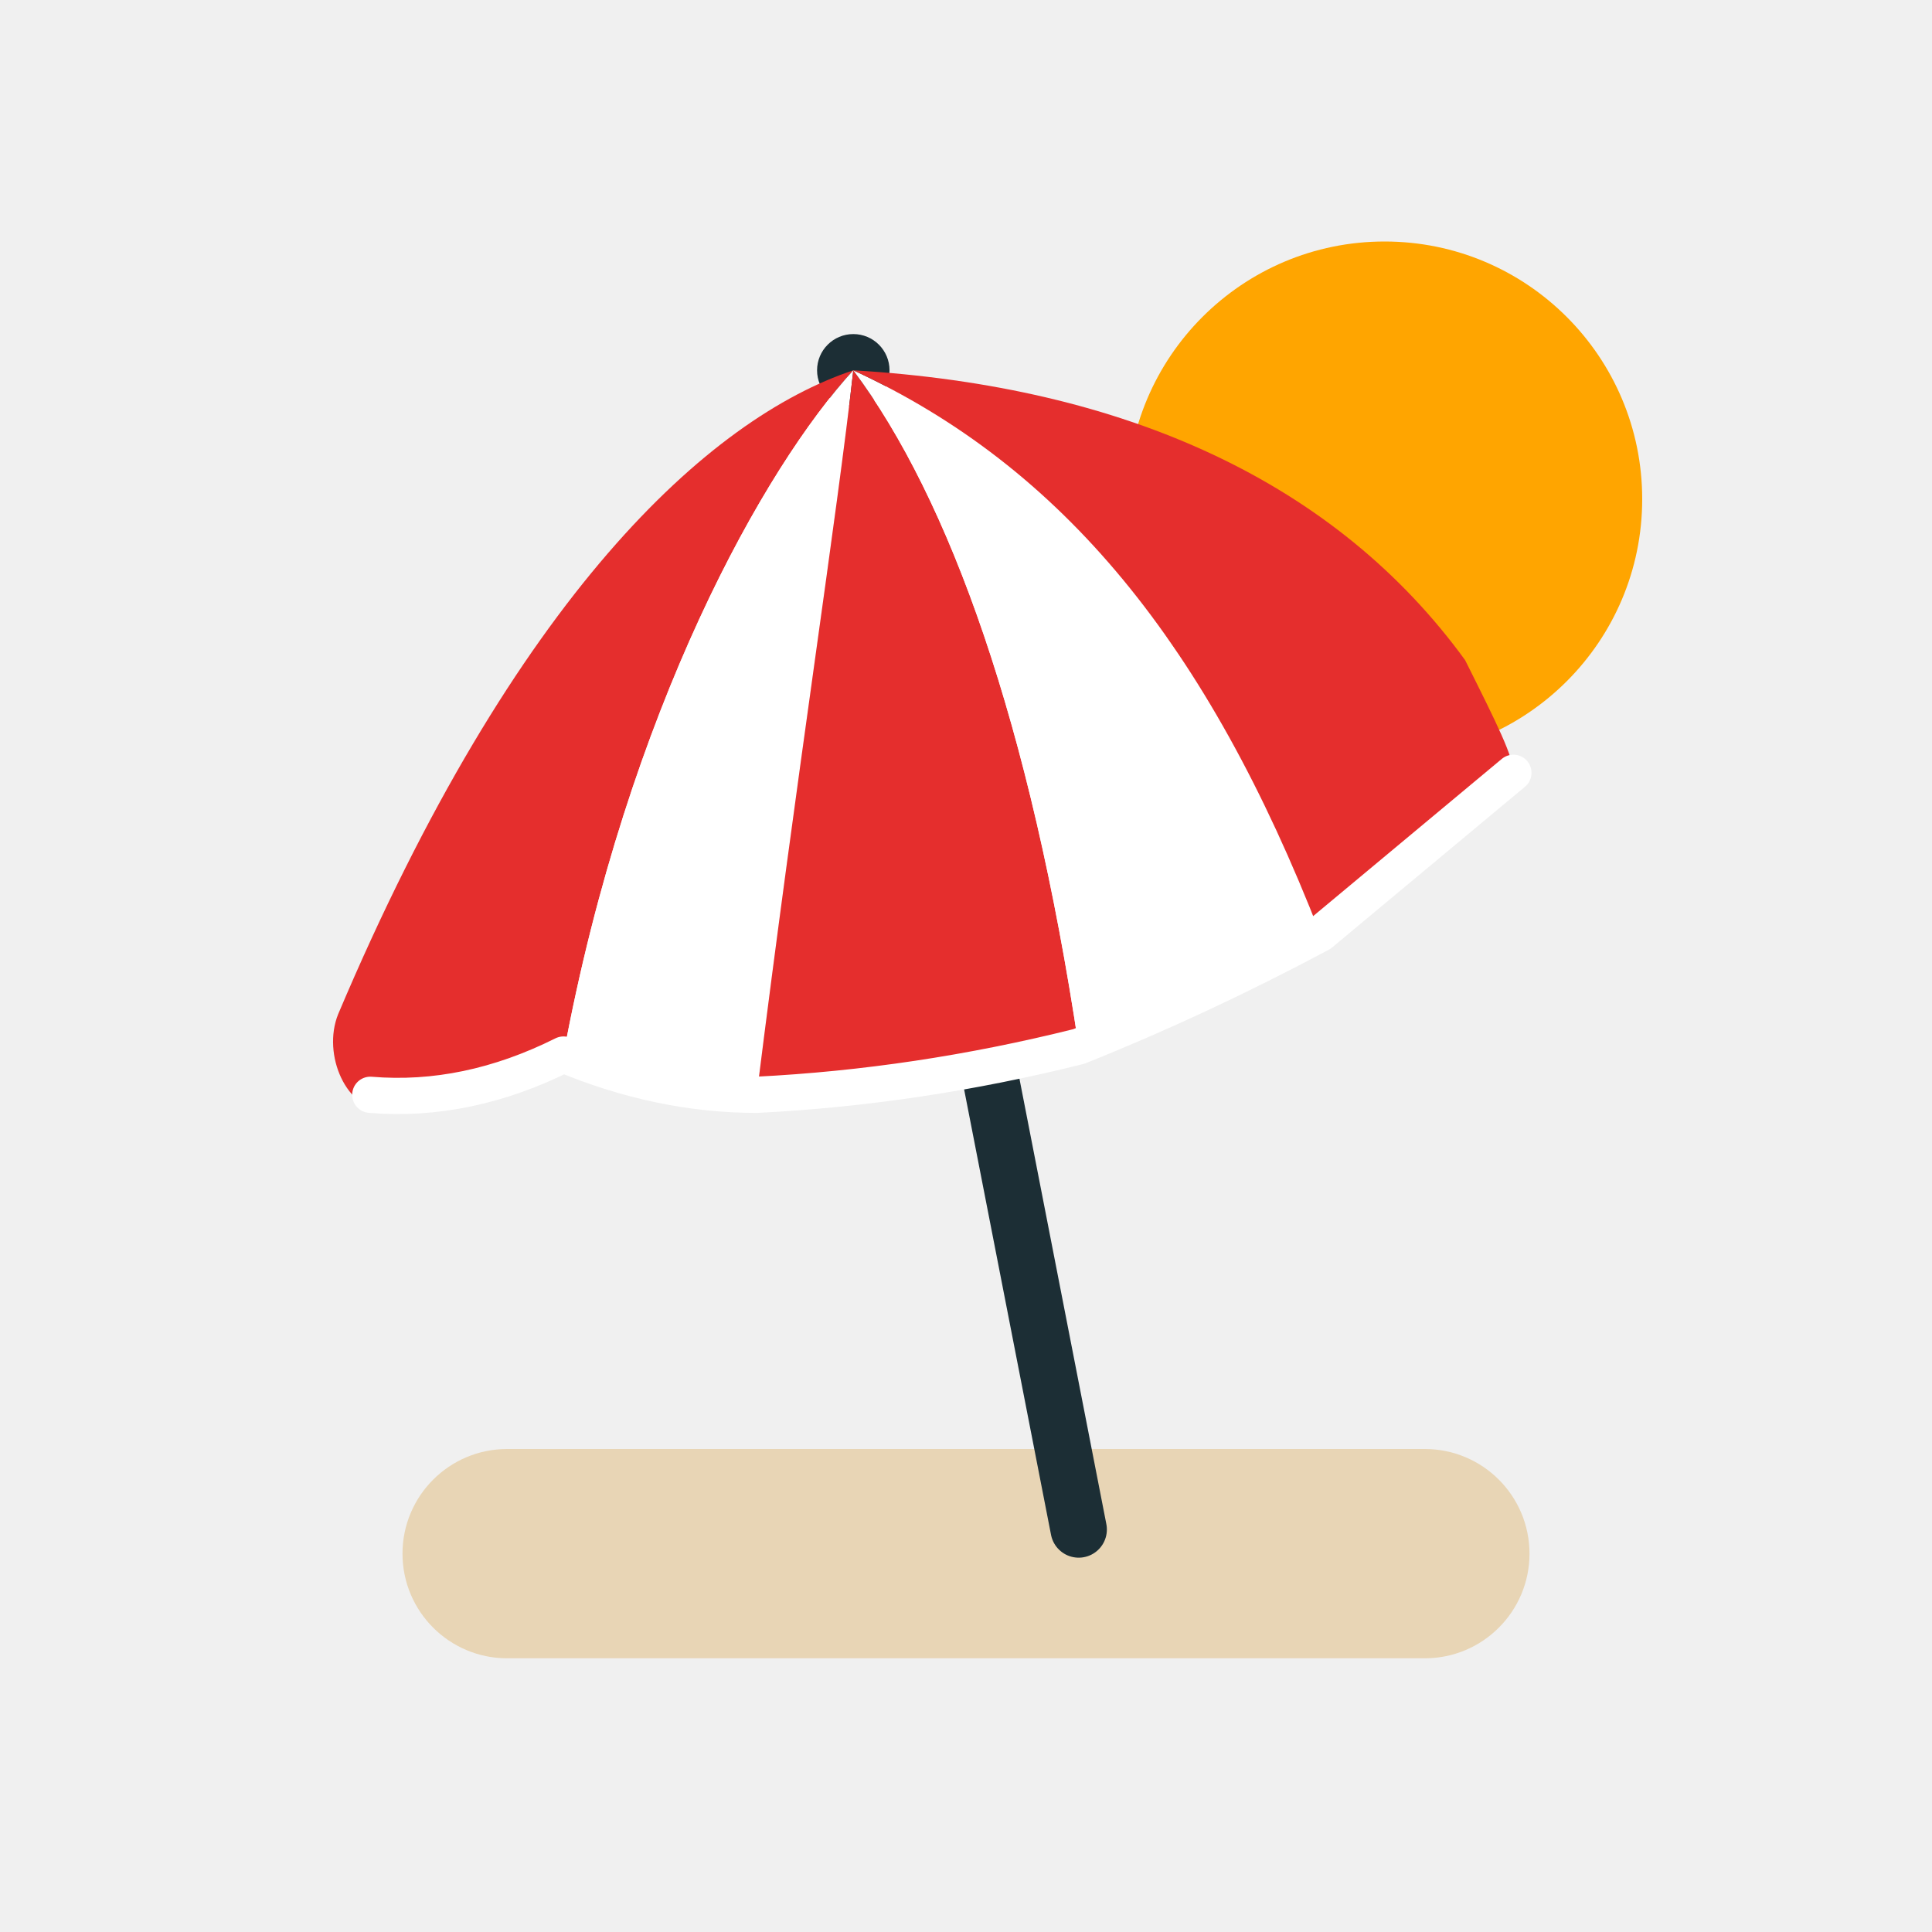
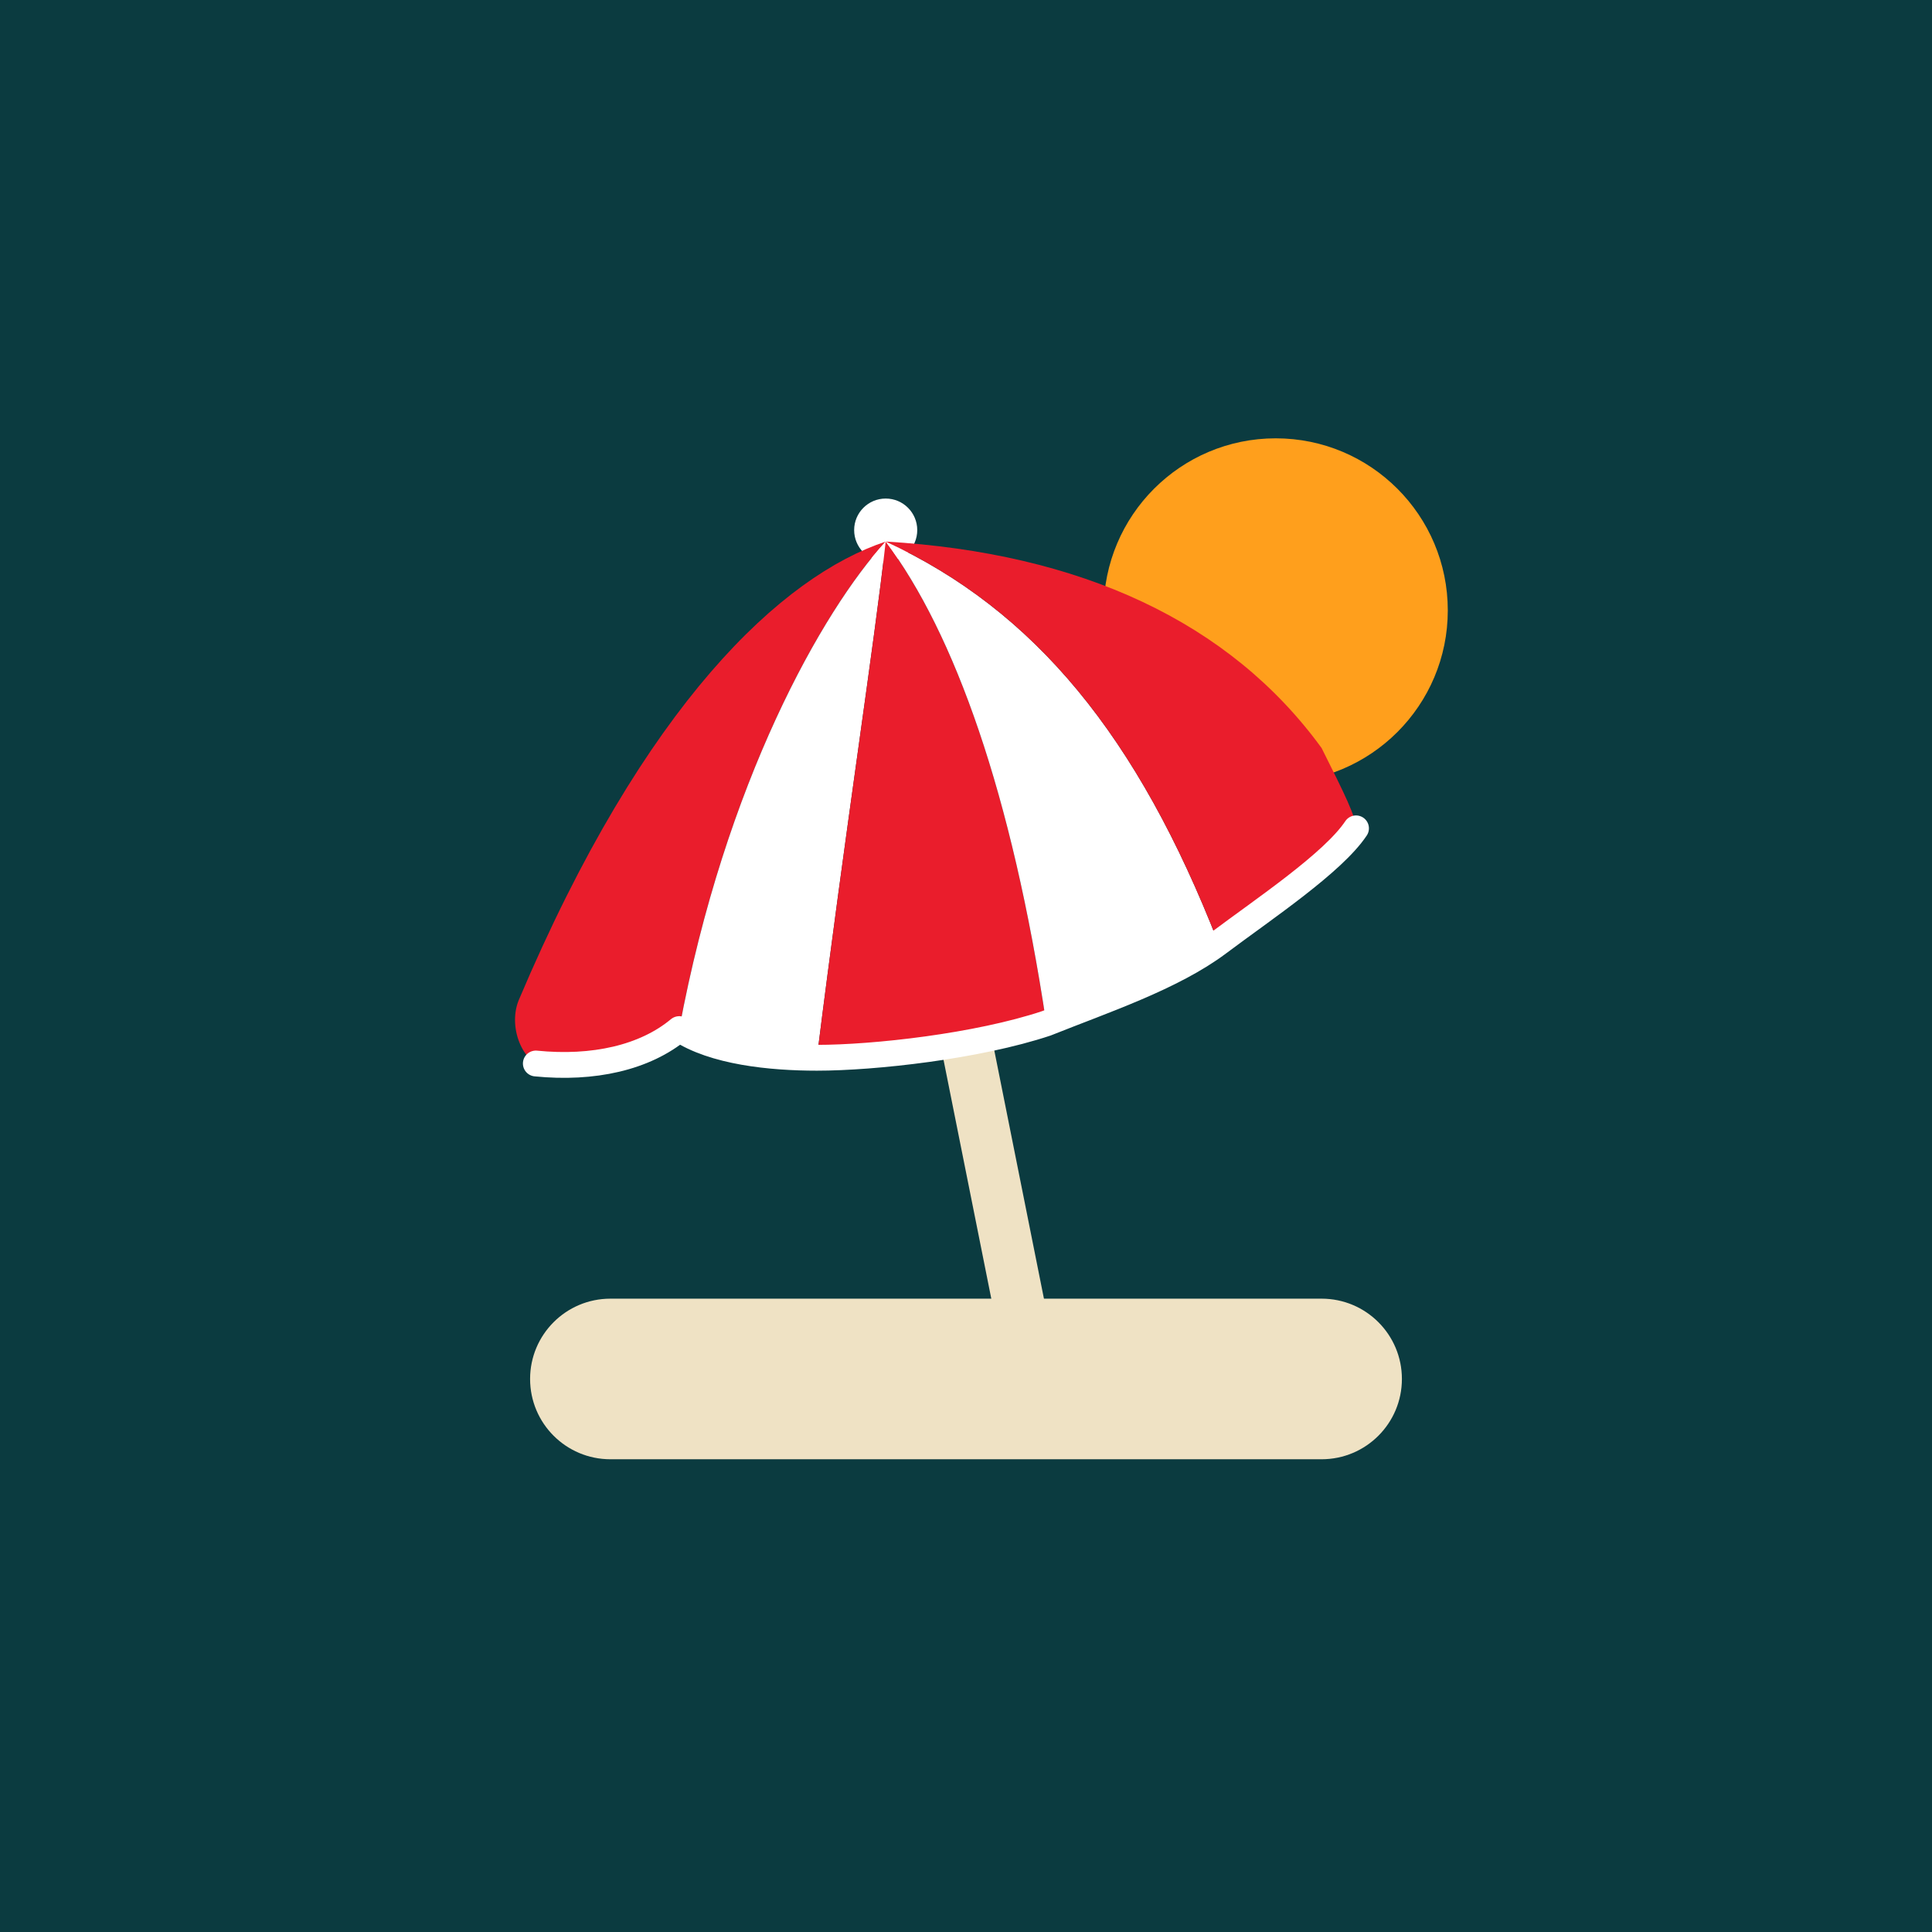
- <svg xmlns="http://www.w3.org/2000/svg" viewBox="0 0 240 240" width="240" height="240">
-   <circle cx="172" cy="62" r="32" fill="#FFA500" />
-   <rect x="50" y="180" width="140" height="26" rx="13" fill="#E8D5B5" />
-   <line x1="118" y1="108" x2="134" y2="190" stroke="#1C2E35" stroke-width="7" stroke-linecap="round" />
-   <circle cx="106" cy="46" r="4.5" fill="#1C2E35" />
-   <g id="umbrella-canopy">
-     <path d="M 106,46 C 88,52 64,74 42,126 C 40,131 43,138 48,138 C 55,138 64,136 70,131 C 78,88 95,58 106,46 Z" fill="#E52E2D" />
-     <path d="M 106,46 C 95,58 78,88 70,131 C 76,135 86,136 94,136 C 99,96 104,64 106,46 Z" fill="#FFFFFF" />
-     <path d="M 106,46 C 104,64 99,96 94,136 C 104,136 122,134 134,130 C 128,90 118,62 106,46 Z" fill="#E52E2D" />
-     <path d="M 106,46 C 118,62 128,90 134,130 C 144,126 156,122 164,116 C 150,80 132,58 106,46 Z" fill="#FFFFFF" />
-     <path d="M 106,46 C 132,58 150,80 164,116 C 172,110 184,102 188,96 C 188,94 186,90 182,82 C 166,60 140,48 106,46 Z" fill="#E52E2D" />
-     <path d="M 46,136 Q 58,137 70,131 Q 82,136 94,136 Q 114,135 134,130 Q 149,124 164,116 Q 176,106 188,96" fill="none" stroke="#FFFFFF" stroke-width="4.5" stroke-linecap="round" stroke-linejoin="round" />
+ <svg xmlns="http://www.w3.org/2000/svg" viewBox="0 0 320 320" width="320" height="320">
+   <rect width="320" height="320" fill="#0B3B40" />
+   <g transform="translate(46, 46) scale(0.95)">
+     <circle cx="174" cy="58" r="30" fill="#FF9F1C" />
+     <line x1="115" y1="108" x2="131" y2="188" stroke="#EFE2C4" stroke-width="9" stroke-linecap="round" />
+     <rect x="44" y="178" width="152" height="28" rx="14" fill="#EFE2C4" />
+     <circle cx="106" cy="44" r="5.5" fill="#FFFFFF" />
+     <g id="umbrella-canopy">
+       <path d="M 106,46 C 88,52 64,74 42,126 C 40,131 43,138 48,138 C 55,138 64,136 70,131 C 78,88 95,58 106,46 Z" fill="#EA1D2C" />
+       <path d="M 106,46 C 95,58 78,88 70,131 C 76,135 86,136 94,136 C 99,96 104,64 106,46 Z" fill="#FFFFFF" />
+       <path d="M 106,46 C 104,64 99,96 94,136 C 104,136 122,134 134,130 C 128,90 118,62 106,46 Z" fill="#EA1D2C" />
+       <path d="M 106,46 C 118,62 128,90 134,130 C 144,126 156,122 164,116 C 150,80 132,58 106,46 Z" fill="#FFFFFF" />
+       <path d="M 106,46 C 132,58 150,80 164,116 C 172,110 184,102 188,96 C 188,94 186,90 182,82 C 166,60 140,48 106,46 Z" fill="#EA1D2C" />
+       <path d="M 45,137 C 55,138 64,136 70,131 C 76,135 86,136 94,136 C 104,136 122,134 134,130 C 144,126 156,122 164,116 C 172,110 184,102 188,96" fill="none" stroke="#FFFFFF" stroke-width="4.5" stroke-linecap="round" stroke-linejoin="round" />
+     </g>
  </g>
</svg>
